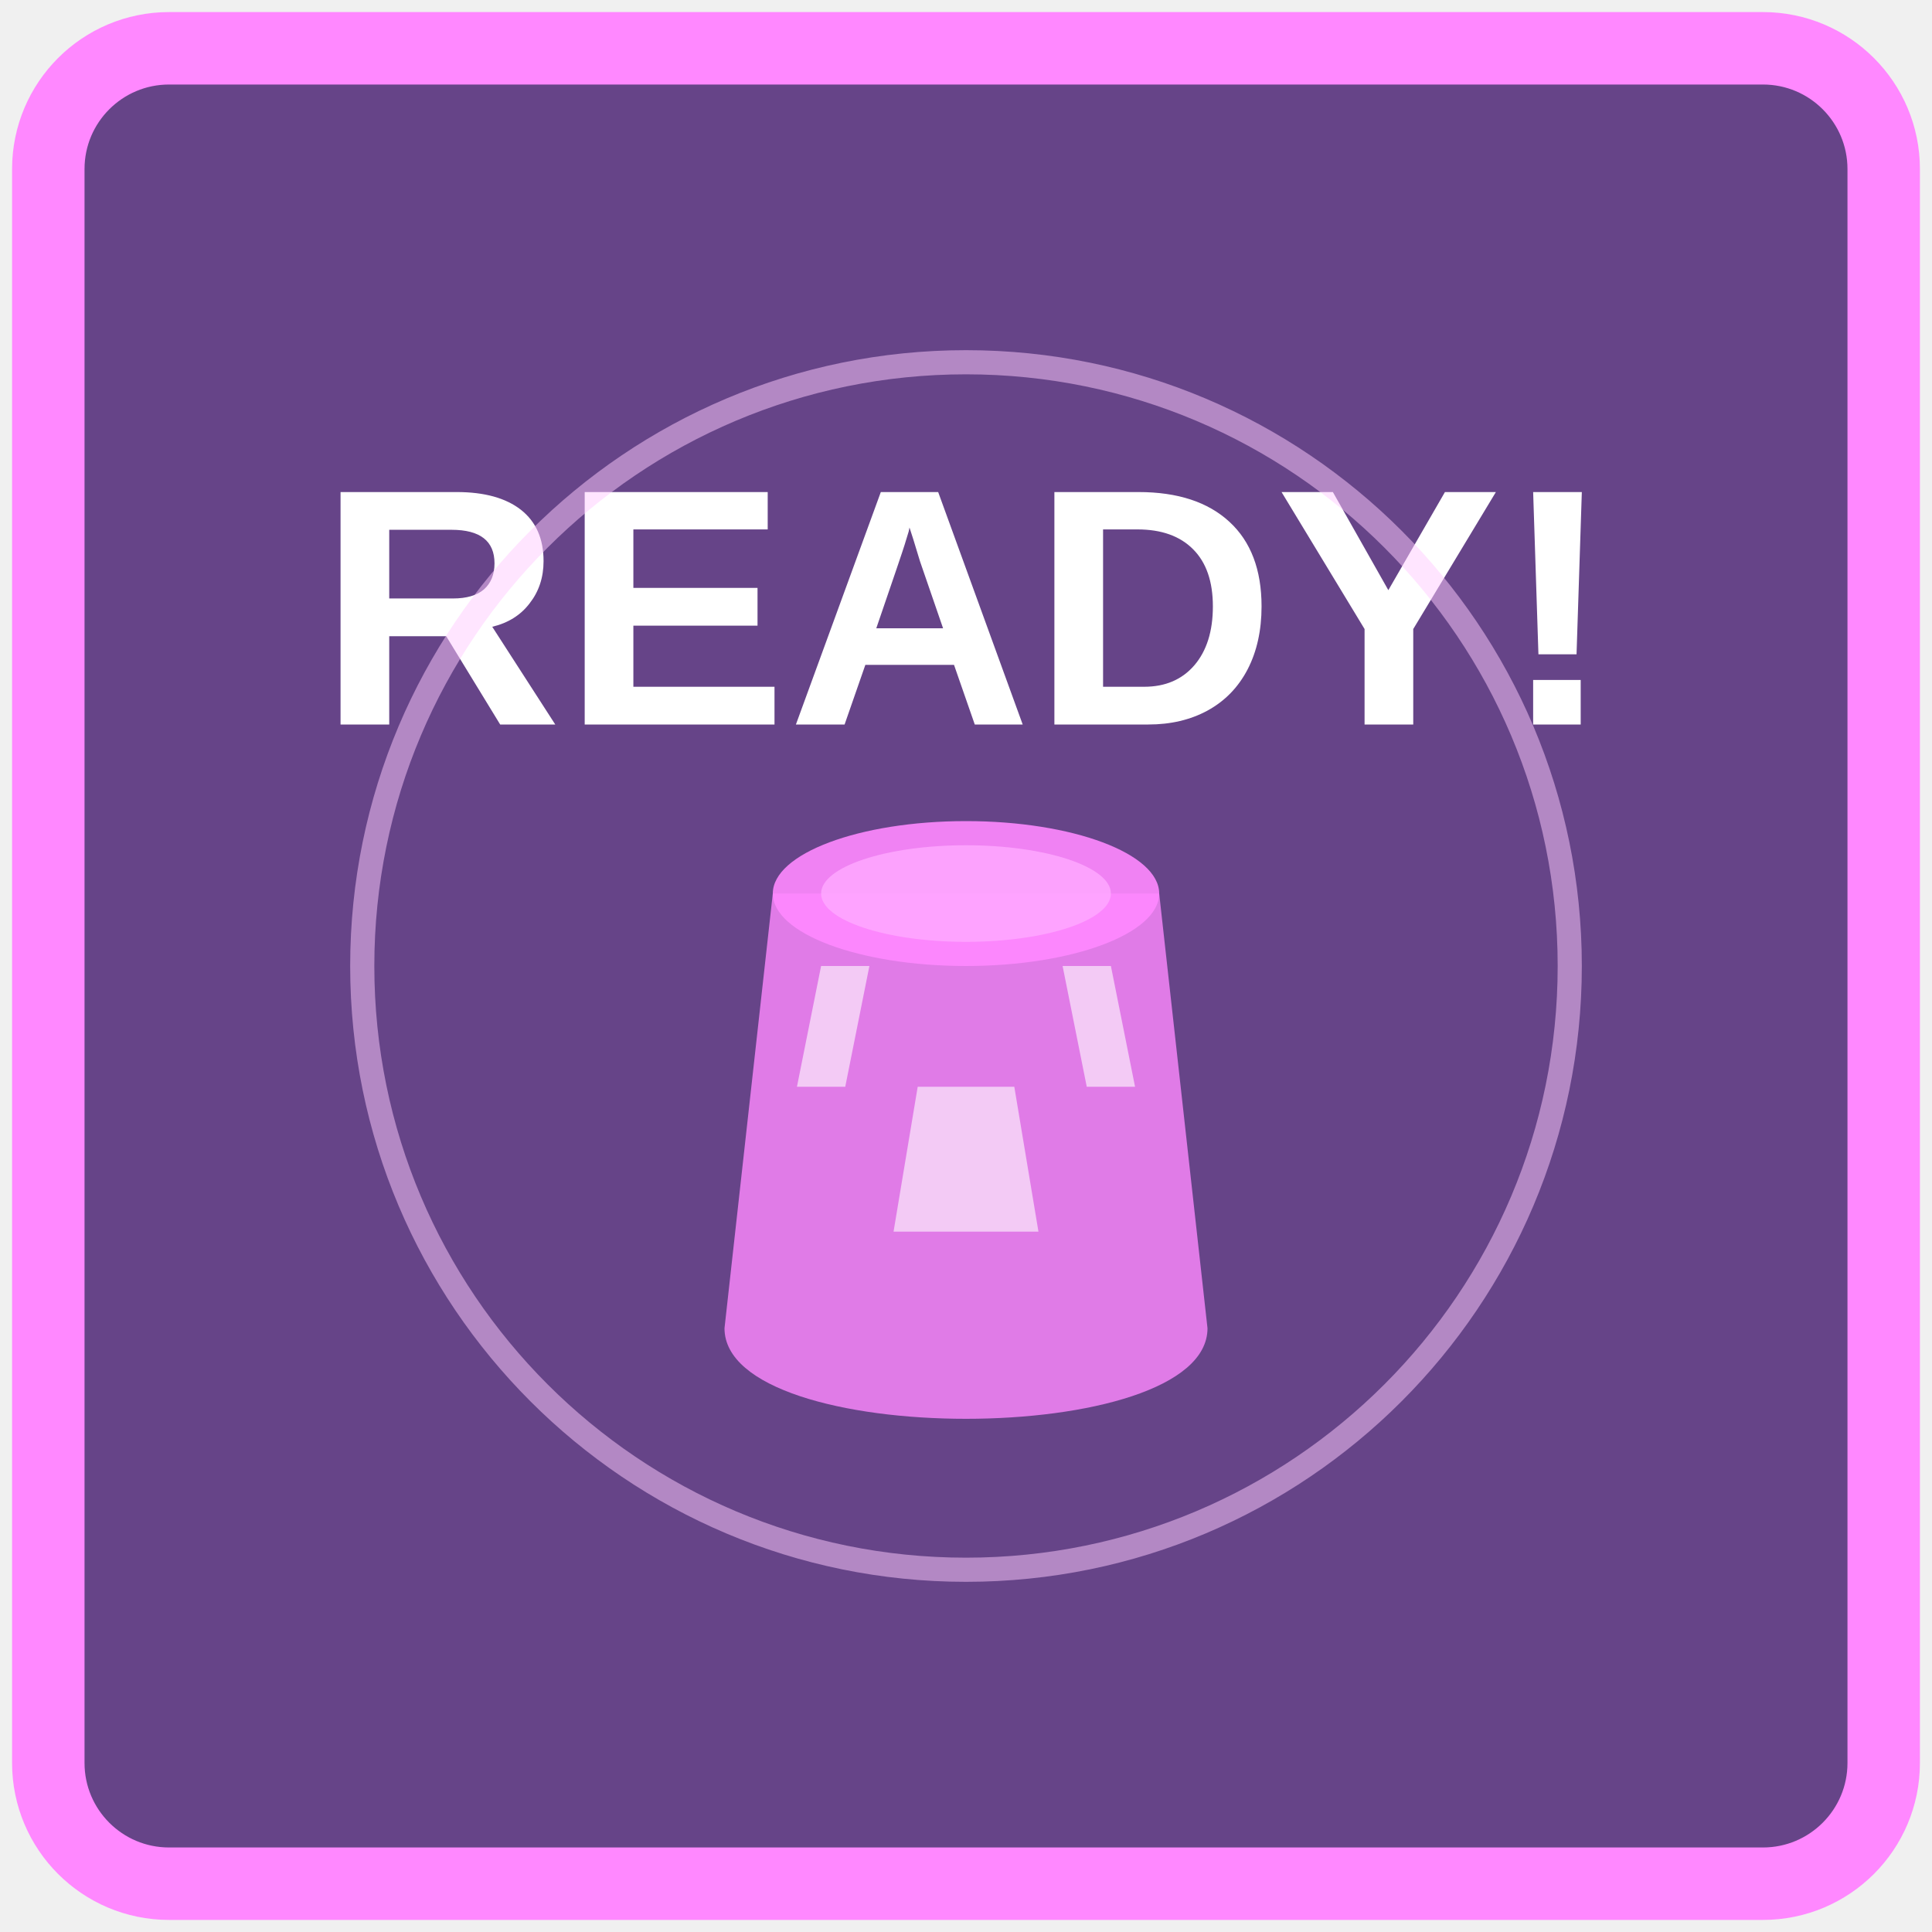
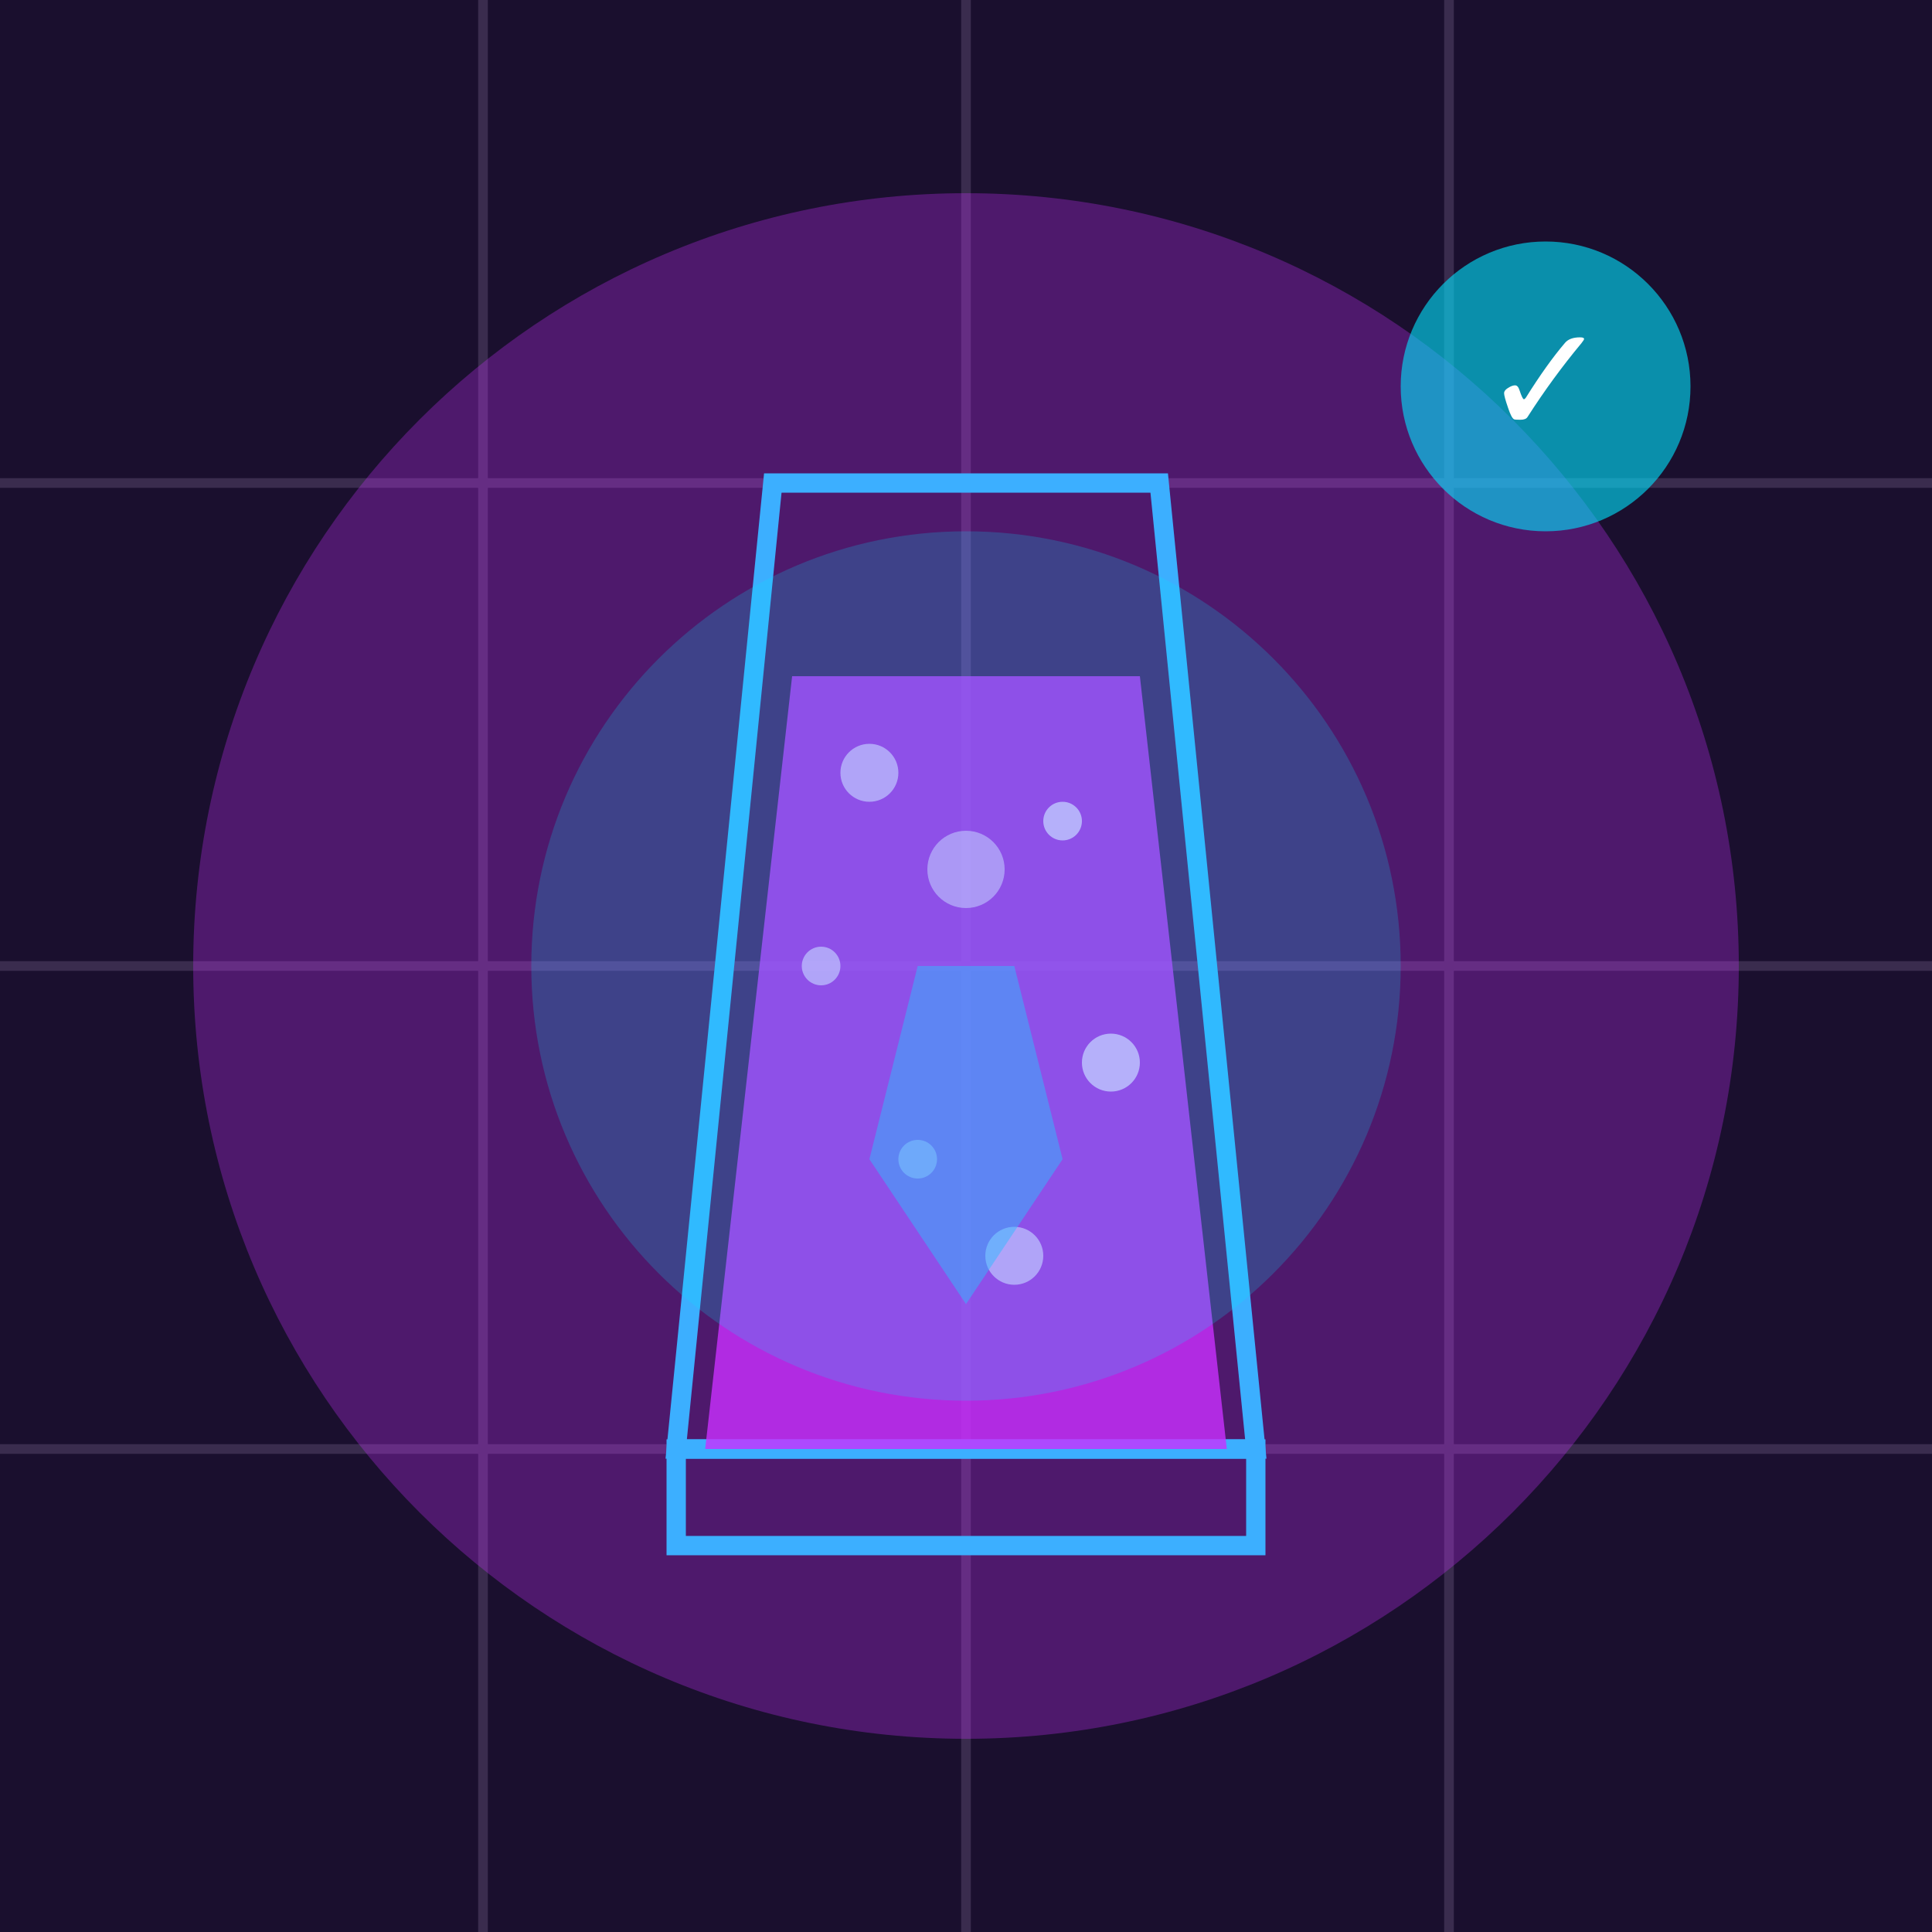
- <svg xmlns="http://www.w3.org/2000/svg" width="80" height="80" viewBox="0 0 80 80">
-   <rect x="2" y="2" width="76" height="76" rx="5" ry="5" fill="#664488" stroke="#ff88ff" stroke-width="3" />
-   <text x="40" y="30" font-family="Arial" font-size="14" fill="#ffffff" text-anchor="middle" font-weight="bold">READY!</text>
-   <g transform="translate(40, 45)">
-     <path d="M-8,-8 L-10,10 C-10,15 10,15 10,10 L8,-8 Z" fill="#ff88ff" opacity="0.8" />
-     <ellipse cx="0" cy="-8" rx="8" ry="3" fill="#ff88ff" opacity="0.9" />
-     <ellipse cx="0" cy="-8" rx="6" ry="2" fill="#ffaaff" opacity="0.8" />
-     <path d="M-2,0 L2,0 L3,6 L-3,6 Z" fill="#ffffff" opacity="0.6" />
-     <path d="M-6,-5 L-4,-5 L-5,0 L-7,0 Z" fill="#ffffff" opacity="0.6" />
-     <path d="M6,-5 L4,-5 L5,0 L7,0 Z" fill="#ffffff" opacity="0.6" />
-   </g>
-   <circle cx="40" cy="40" r="25" stroke="#ffccff" stroke-width="1" fill="none" opacity="0.5">
-     <animate attributeName="opacity" values="0.2;0.8;0.2" dur="2s" repeatCount="indefinite" />
-     <animate attributeName="r" values="25;28;25" dur="2s" repeatCount="indefinite" />
-   </circle>
+ <svg xmlns="http://www.w3.org/2000/svg" width="200" height="200" viewBox="0 0 200 200">
+   <rect width="200" height="200" fill="#1a0f2e" />
+   <line x1="0" y1="50" x2="200" y2="50" stroke="#3a2c4e" stroke-width="1" />
+   <line x1="0" y1="100" x2="200" y2="100" stroke="#3a2c4e" stroke-width="1" />
+   <line x1="0" y1="150" x2="200" y2="150" stroke="#3a2c4e" stroke-width="1" />
+   <line x1="50" y1="0" x2="50" y2="200" stroke="#3a2c4e" stroke-width="1" />
+   <line x1="100" y1="0" x2="100" y2="200" stroke="#3a2c4e" stroke-width="1" />
+   <line x1="150" y1="0" x2="150" y2="200" stroke="#3a2c4e" stroke-width="1" />
+   <path d="M80,50 L120,50 L130,150 L70,150 Z" fill="none" stroke="#00e5ff" stroke-width="2" />
+   <rect x="70" y="150" width="60" height="10" fill="none" stroke="#00e5ff" stroke-width="2" />
+   <path d="M82,70 L118,70 L127,150 L73,150 Z" fill="#c930ff" opacity="0.8" />
+   <circle cx="90" cy="80" r="3" fill="#ffffff" opacity="0.7" />
+   <circle cx="110" cy="85" r="2" fill="#ffffff" opacity="0.8" />
+   <circle cx="100" cy="90" r="4" fill="#ffffff" opacity="0.6" />
+   <circle cx="85" cy="100" r="2" fill="#ffffff" opacity="0.7" />
+   <circle cx="115" cy="110" r="3" fill="#ffffff" opacity="0.8" />
+   <circle cx="95" cy="120" r="2" fill="#ffffff" opacity="0.6" />
+   <circle cx="105" cy="130" r="3" fill="#ffffff" opacity="0.7" />
+   <path d="M95,100 L90,120 L100,135 L110,120 L105,100 Z" fill="#00e5ff" opacity="0.5" />
+   <circle cx="100" cy="100" r="80" fill="#c930ff" opacity="0.3" />
+   <circle cx="100" cy="100" r="45" fill="#00e5ff" opacity="0.2" />
+   <circle cx="160" cy="40" r="15" fill="#00e5ff" opacity="0.6" />
+   <text x="160" y="45" font-family="Arial" font-size="16" fill="#ffffff" text-anchor="middle">✓</text>
</svg>
